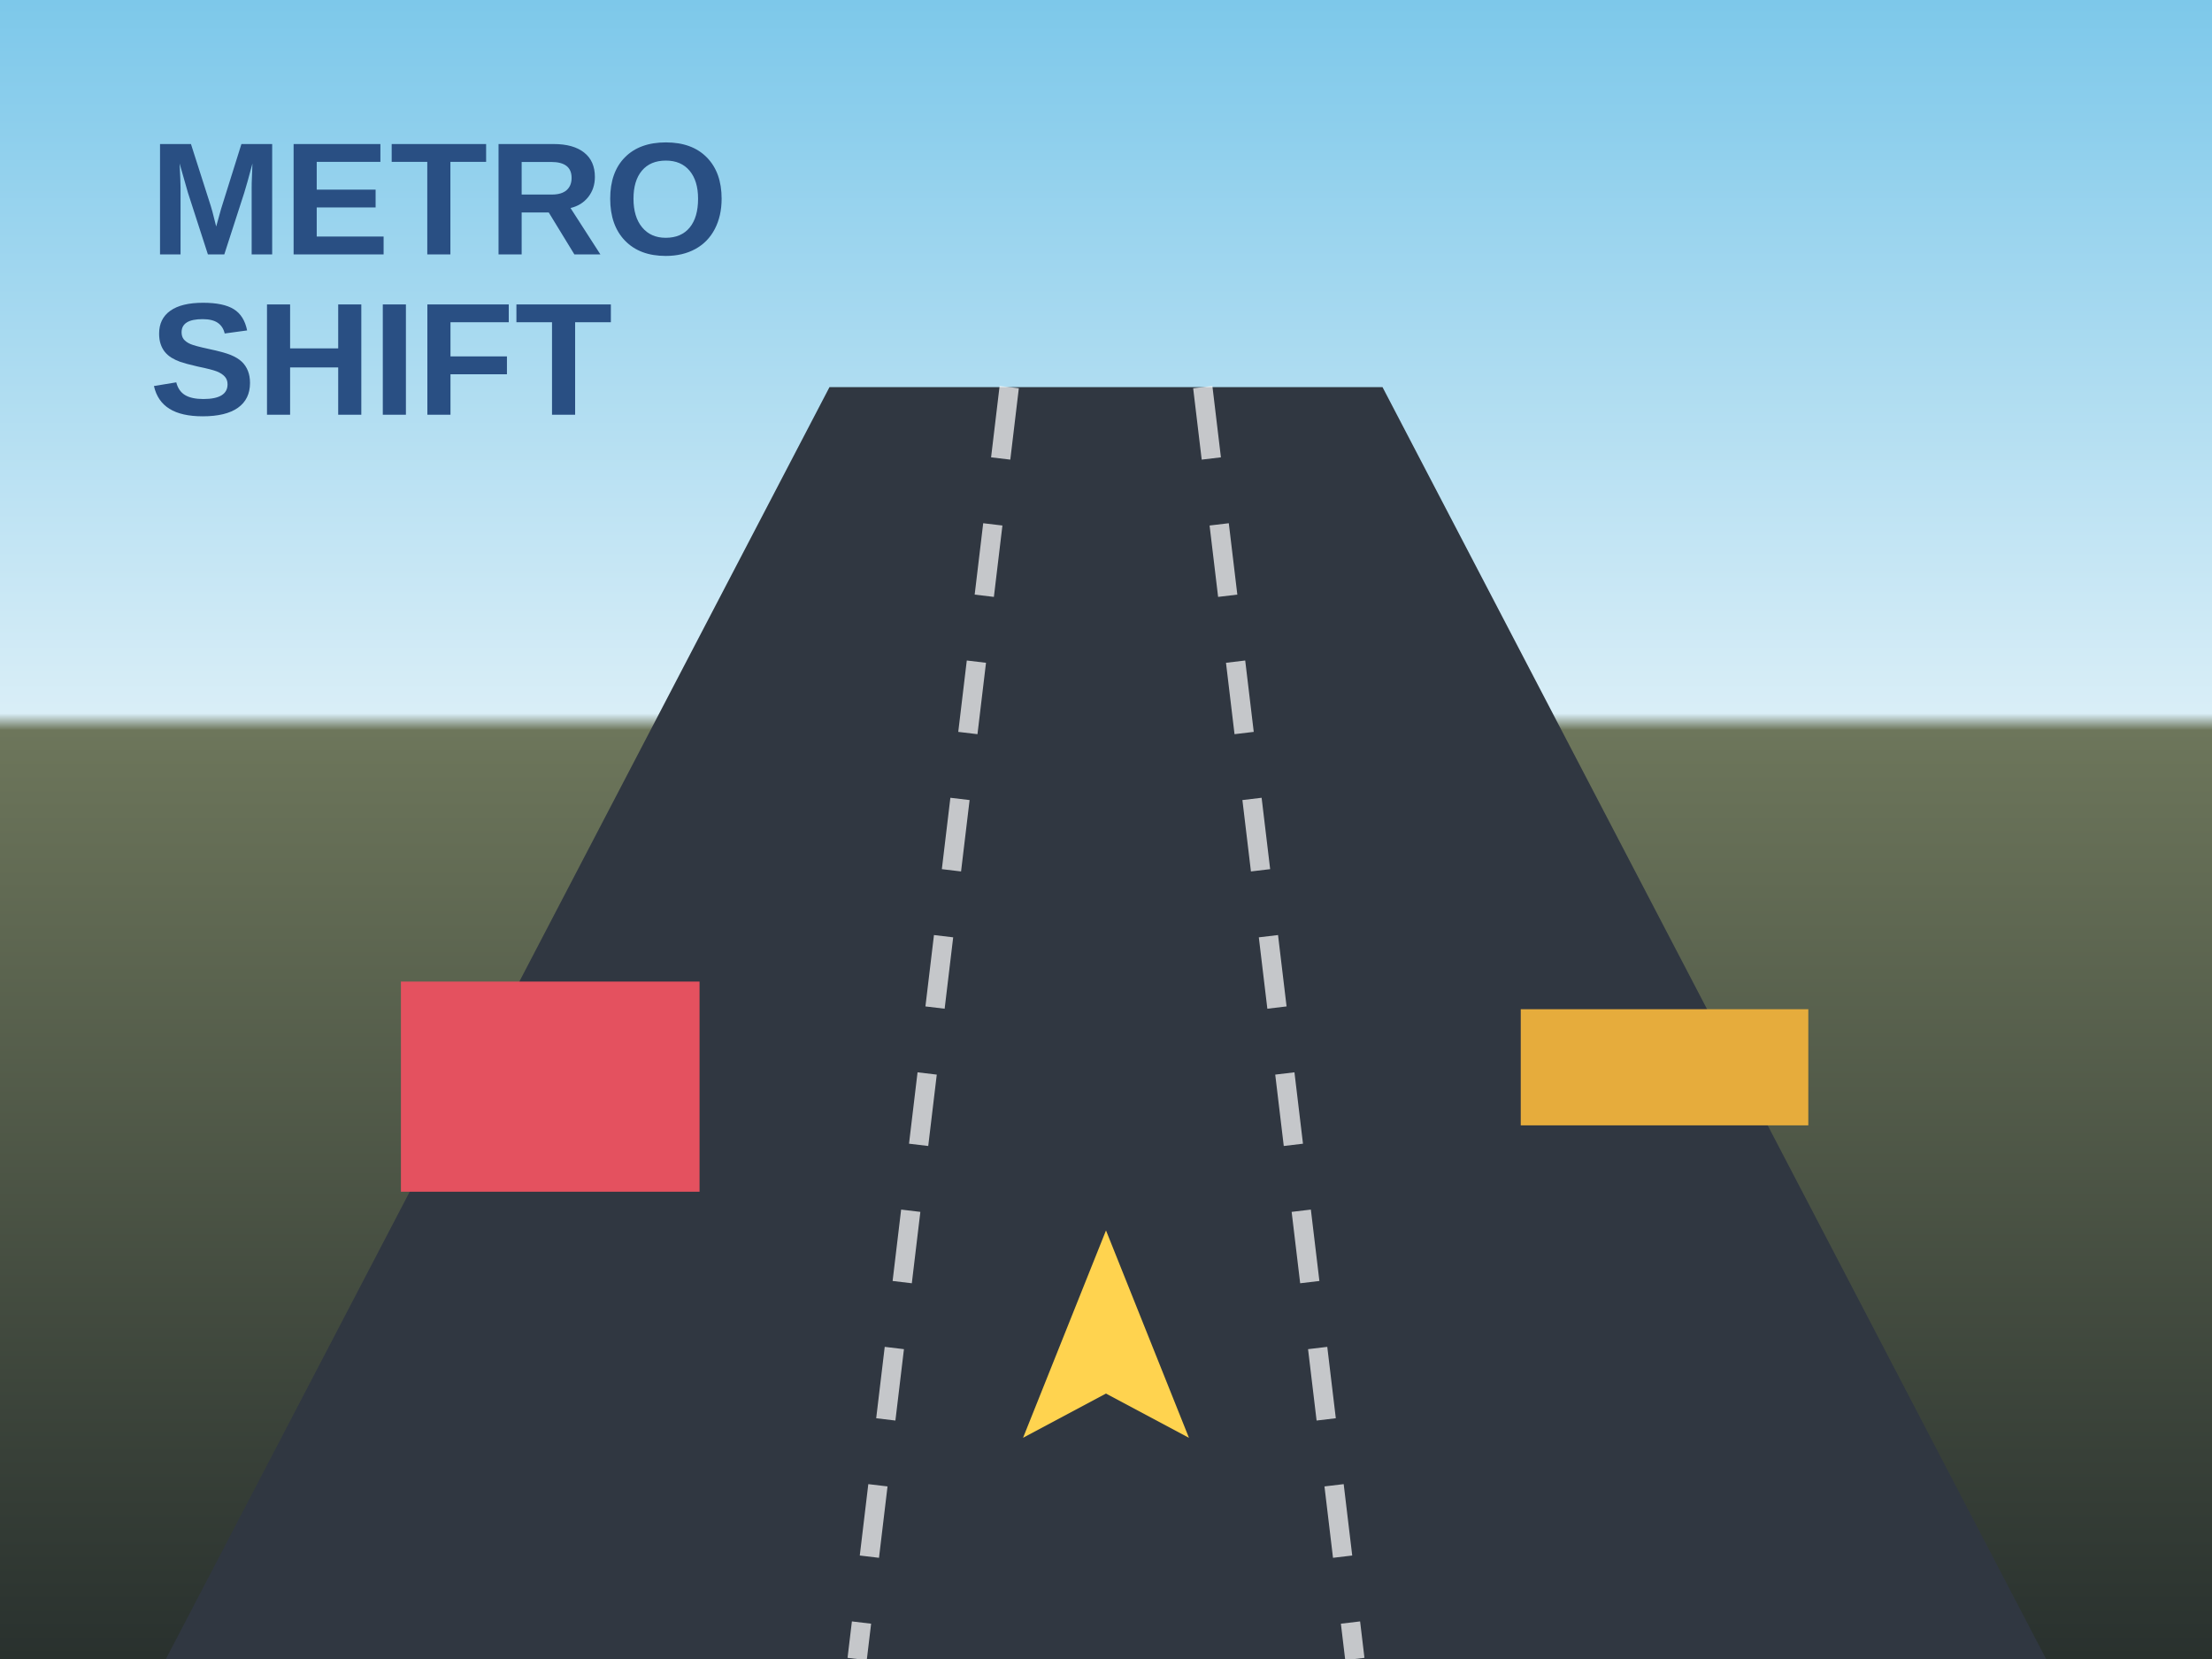
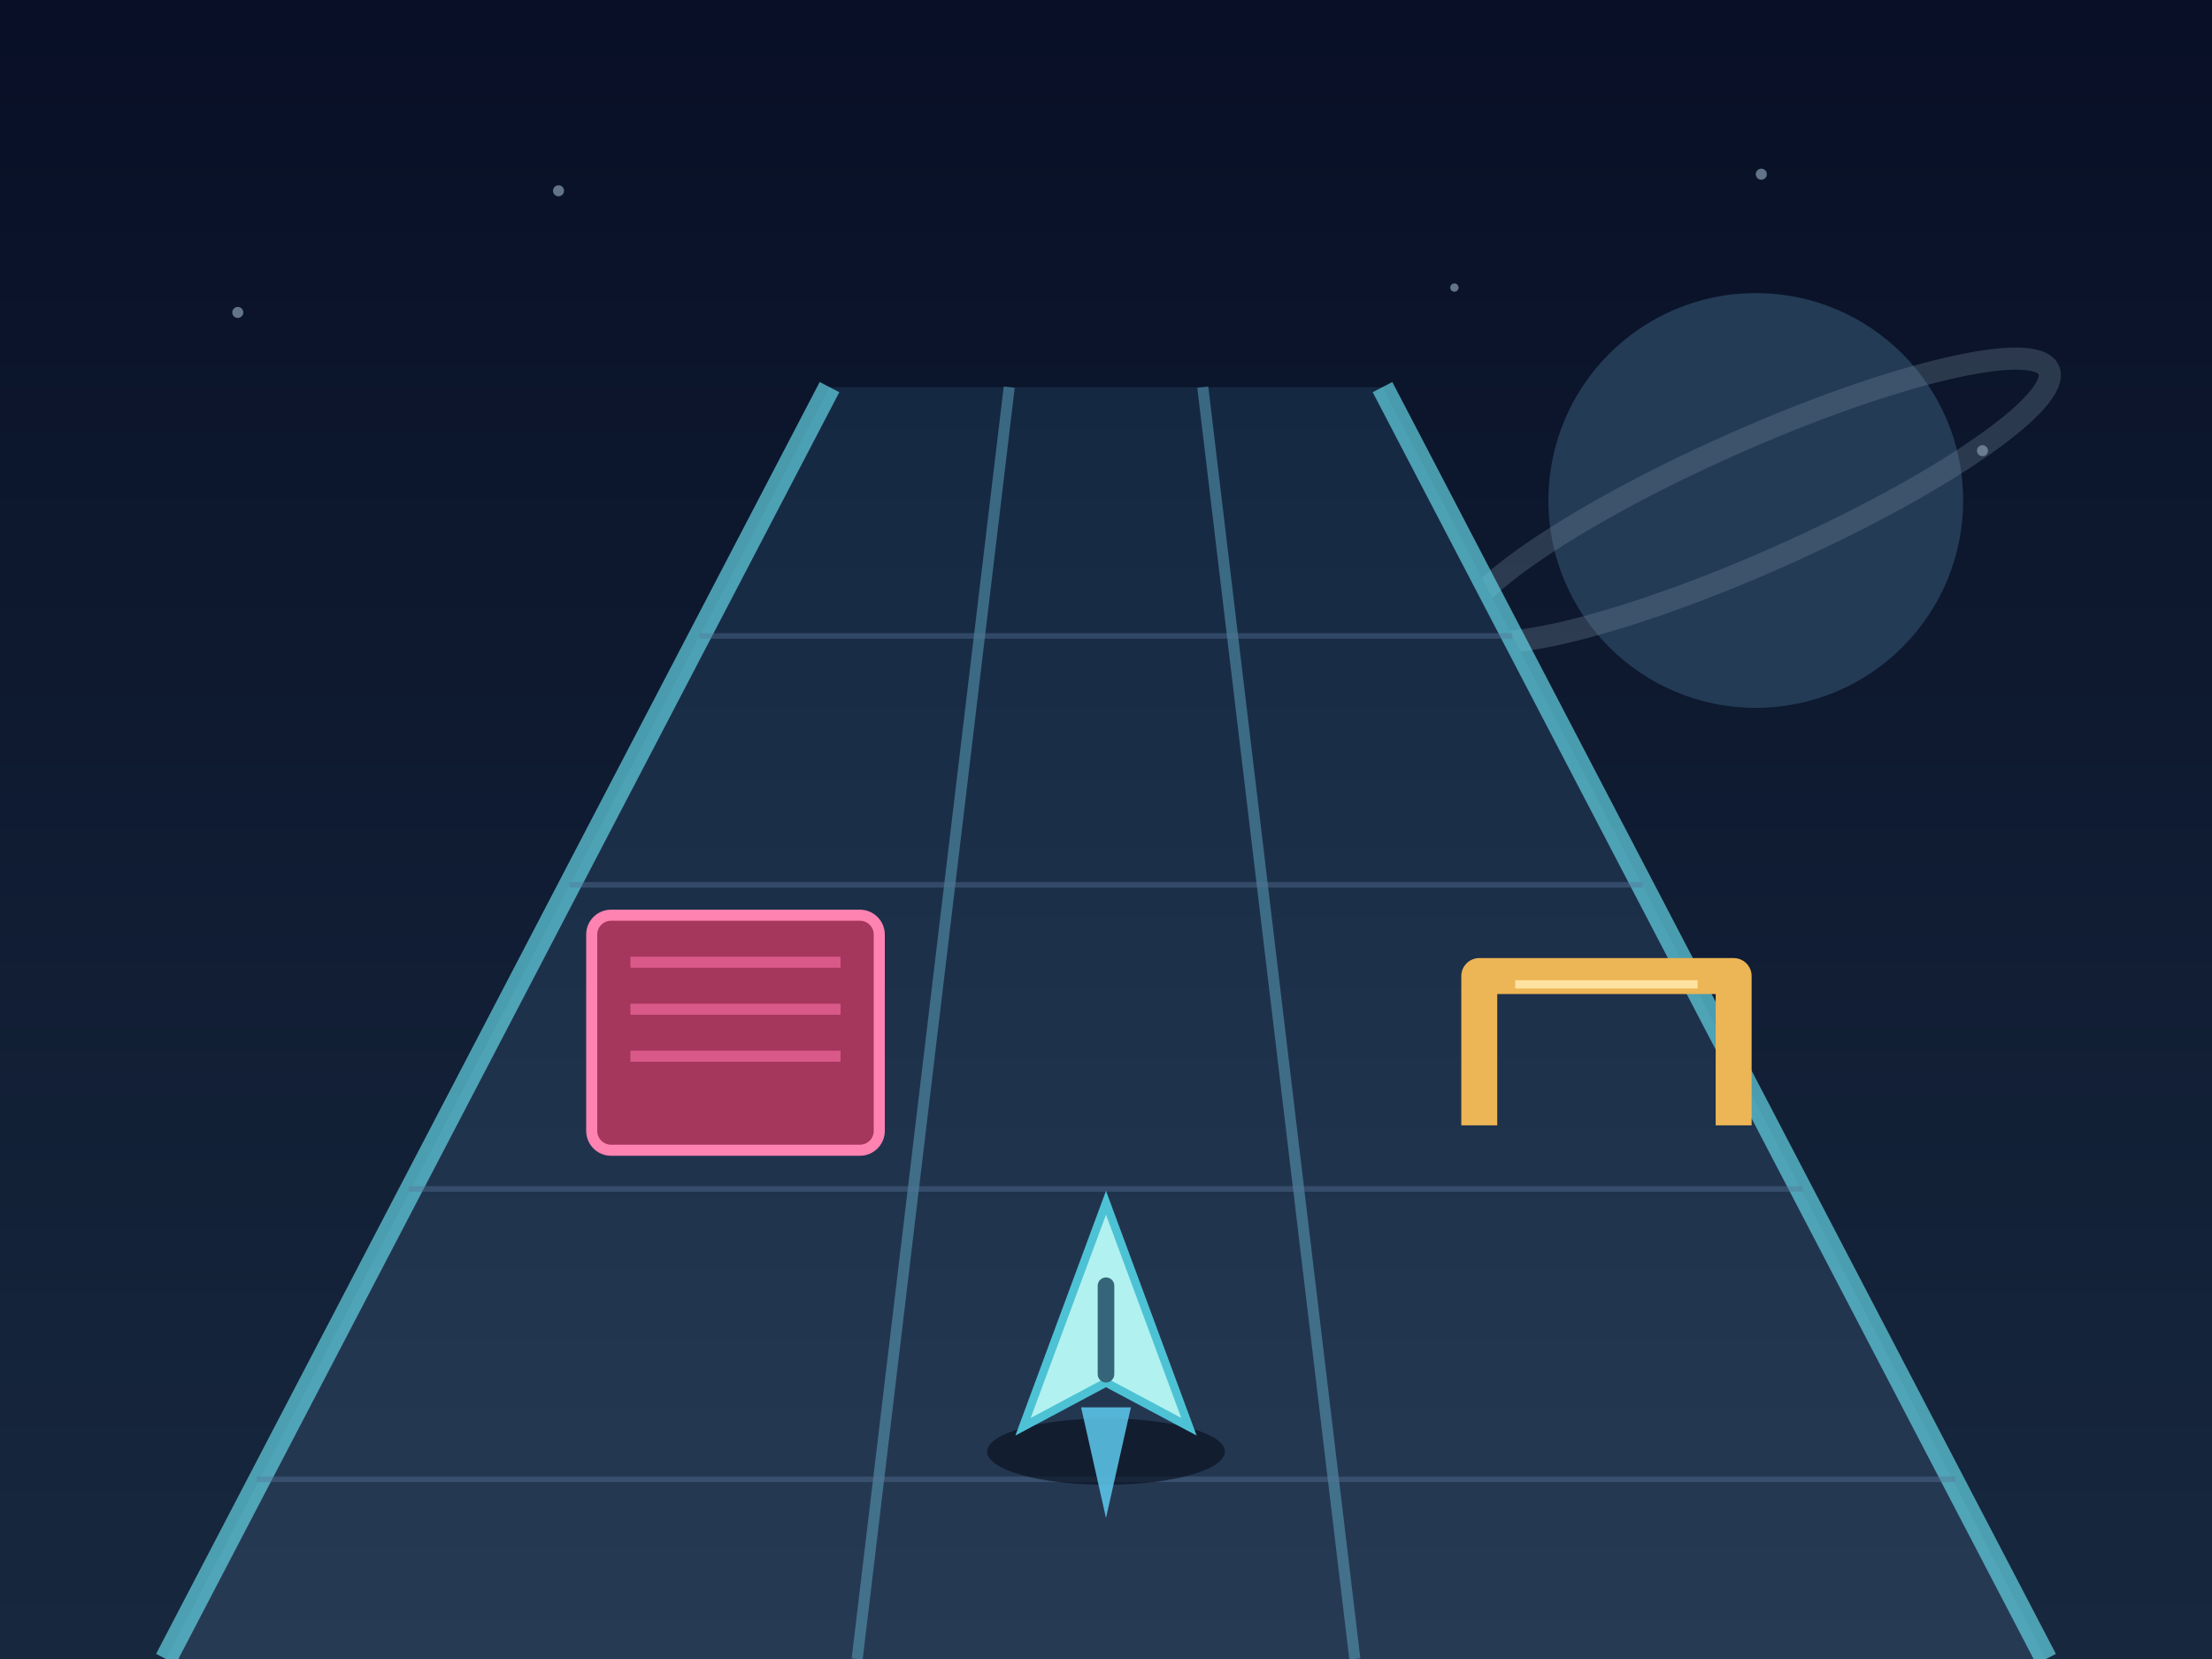
<svg xmlns="http://www.w3.org/2000/svg" viewBox="0 0 800 600">
  <defs>
-     <linearGradient id="g" x1="0" y1="0" x2="0" y2="1">
-       <stop stop-color="#7dc8ea" />
-       <stop offset=".43" stop-color="#d9eef7" />
-       <stop offset=".44" stop-color="#6d765b" />
-       <stop offset="1" stop-color="#29312e" />
+     <linearGradient id="space" x2="0" y2="1">
+       <stop stop-color="#080f26" />
+       <stop offset="1" stop-color="#17283e" />
+     </linearGradient>
+     <linearGradient id="track" x2="0" y2="1">
+       <stop stop-color="#152842" />
+       <stop offset="1" stop-color="#273a54" />
    </linearGradient>
  </defs>
-   <rect width="800" height="600" fill="url(#g)" />
-   <path d="M300 140H500L740 600H60Z" fill="#303741" />
-   <path d="M365 140 310 600M435 140 490 600" stroke="#fff" stroke-width="7" stroke-dasharray="26 24" opacity=".72" />
-   <rect x="145" y="355" width="108" height="76" fill="#e4515f" />
-   <rect x="550" y="365" width="104" height="42" fill="#e6ac3c" />
-   <path d="M400 445 430 520 400 504 370 520Z" fill="#ffd34f" />
-   <text x="54" y="92" font-family="Arial" font-size="58" font-weight="900" fill="#294f83">METRO</text>
-   <text x="54" y="150" font-family="Arial" font-size="58" font-weight="900" fill="#294f83">SHIFT</text>
+   <rect width="800" height="600" fill="url(#space)" />
+   <g fill="#cee8ff" opacity=".45">
+     <circle cx="86" cy="113" r="2" />
+     <circle cx="202" cy="69" r="2" />
+     <circle cx="637" cy="63" r="2" />
+     <circle cx="717" cy="163" r="2" />
+     <circle cx="526" cy="104" r="1.5" />
+   </g>
+   <circle cx="635" cy="181" r="75" fill="#233b55" />
+   <ellipse cx="635" cy="181" rx="116" ry="22" transform="rotate(-24 635 181)" fill="none" stroke="#778d9f" stroke-width="8" opacity=".3" />
+   <path d="M300 140H500L740 600H60Z" fill="url(#track)" />
+   <path d="M300 140 60 600M500 140 740 600" stroke="#63d3e3" stroke-width="8" opacity=".7" />
+   <path d="M365 140 310 600M435 140 490 600" stroke="#67b6d0" stroke-width="4" opacity=".45" />
+   <path d="M253 230h294M206 320h388M148 430h504M93 535h614" stroke="#547497" stroke-width="2" opacity=".4" />
+   <rect x="214" y="331" width="104" height="85" rx="7" fill="#a5365c" stroke="#ff83b1" stroke-width="4" />
+   <path d="M228 348h76M228 365h76M228 382h76" stroke="#ef689b" stroke-width="4" opacity=".7" />
+   <path d="M535 407v-54h92v54" fill="none" stroke="#ecb555" stroke-width="13" stroke-linejoin="round" />
+   <path d="M548 356h66" stroke="#ffe2a0" stroke-width="3" />
+   <ellipse cx="400" cy="525" rx="43" ry="12" fill="#07101e" opacity=".65" />
+   <path d="M400 435 430 516 400 500 370 516Z" fill="#b1f1ef" stroke="#4dc2d5" stroke-width="3" />
+   <path d="M400 465v32" stroke="#356578" stroke-width="6" stroke-linecap="round" />
+   <path d="M391 509l9 40 9-40" fill="#62d5fa" opacity=".8" />
</svg>
